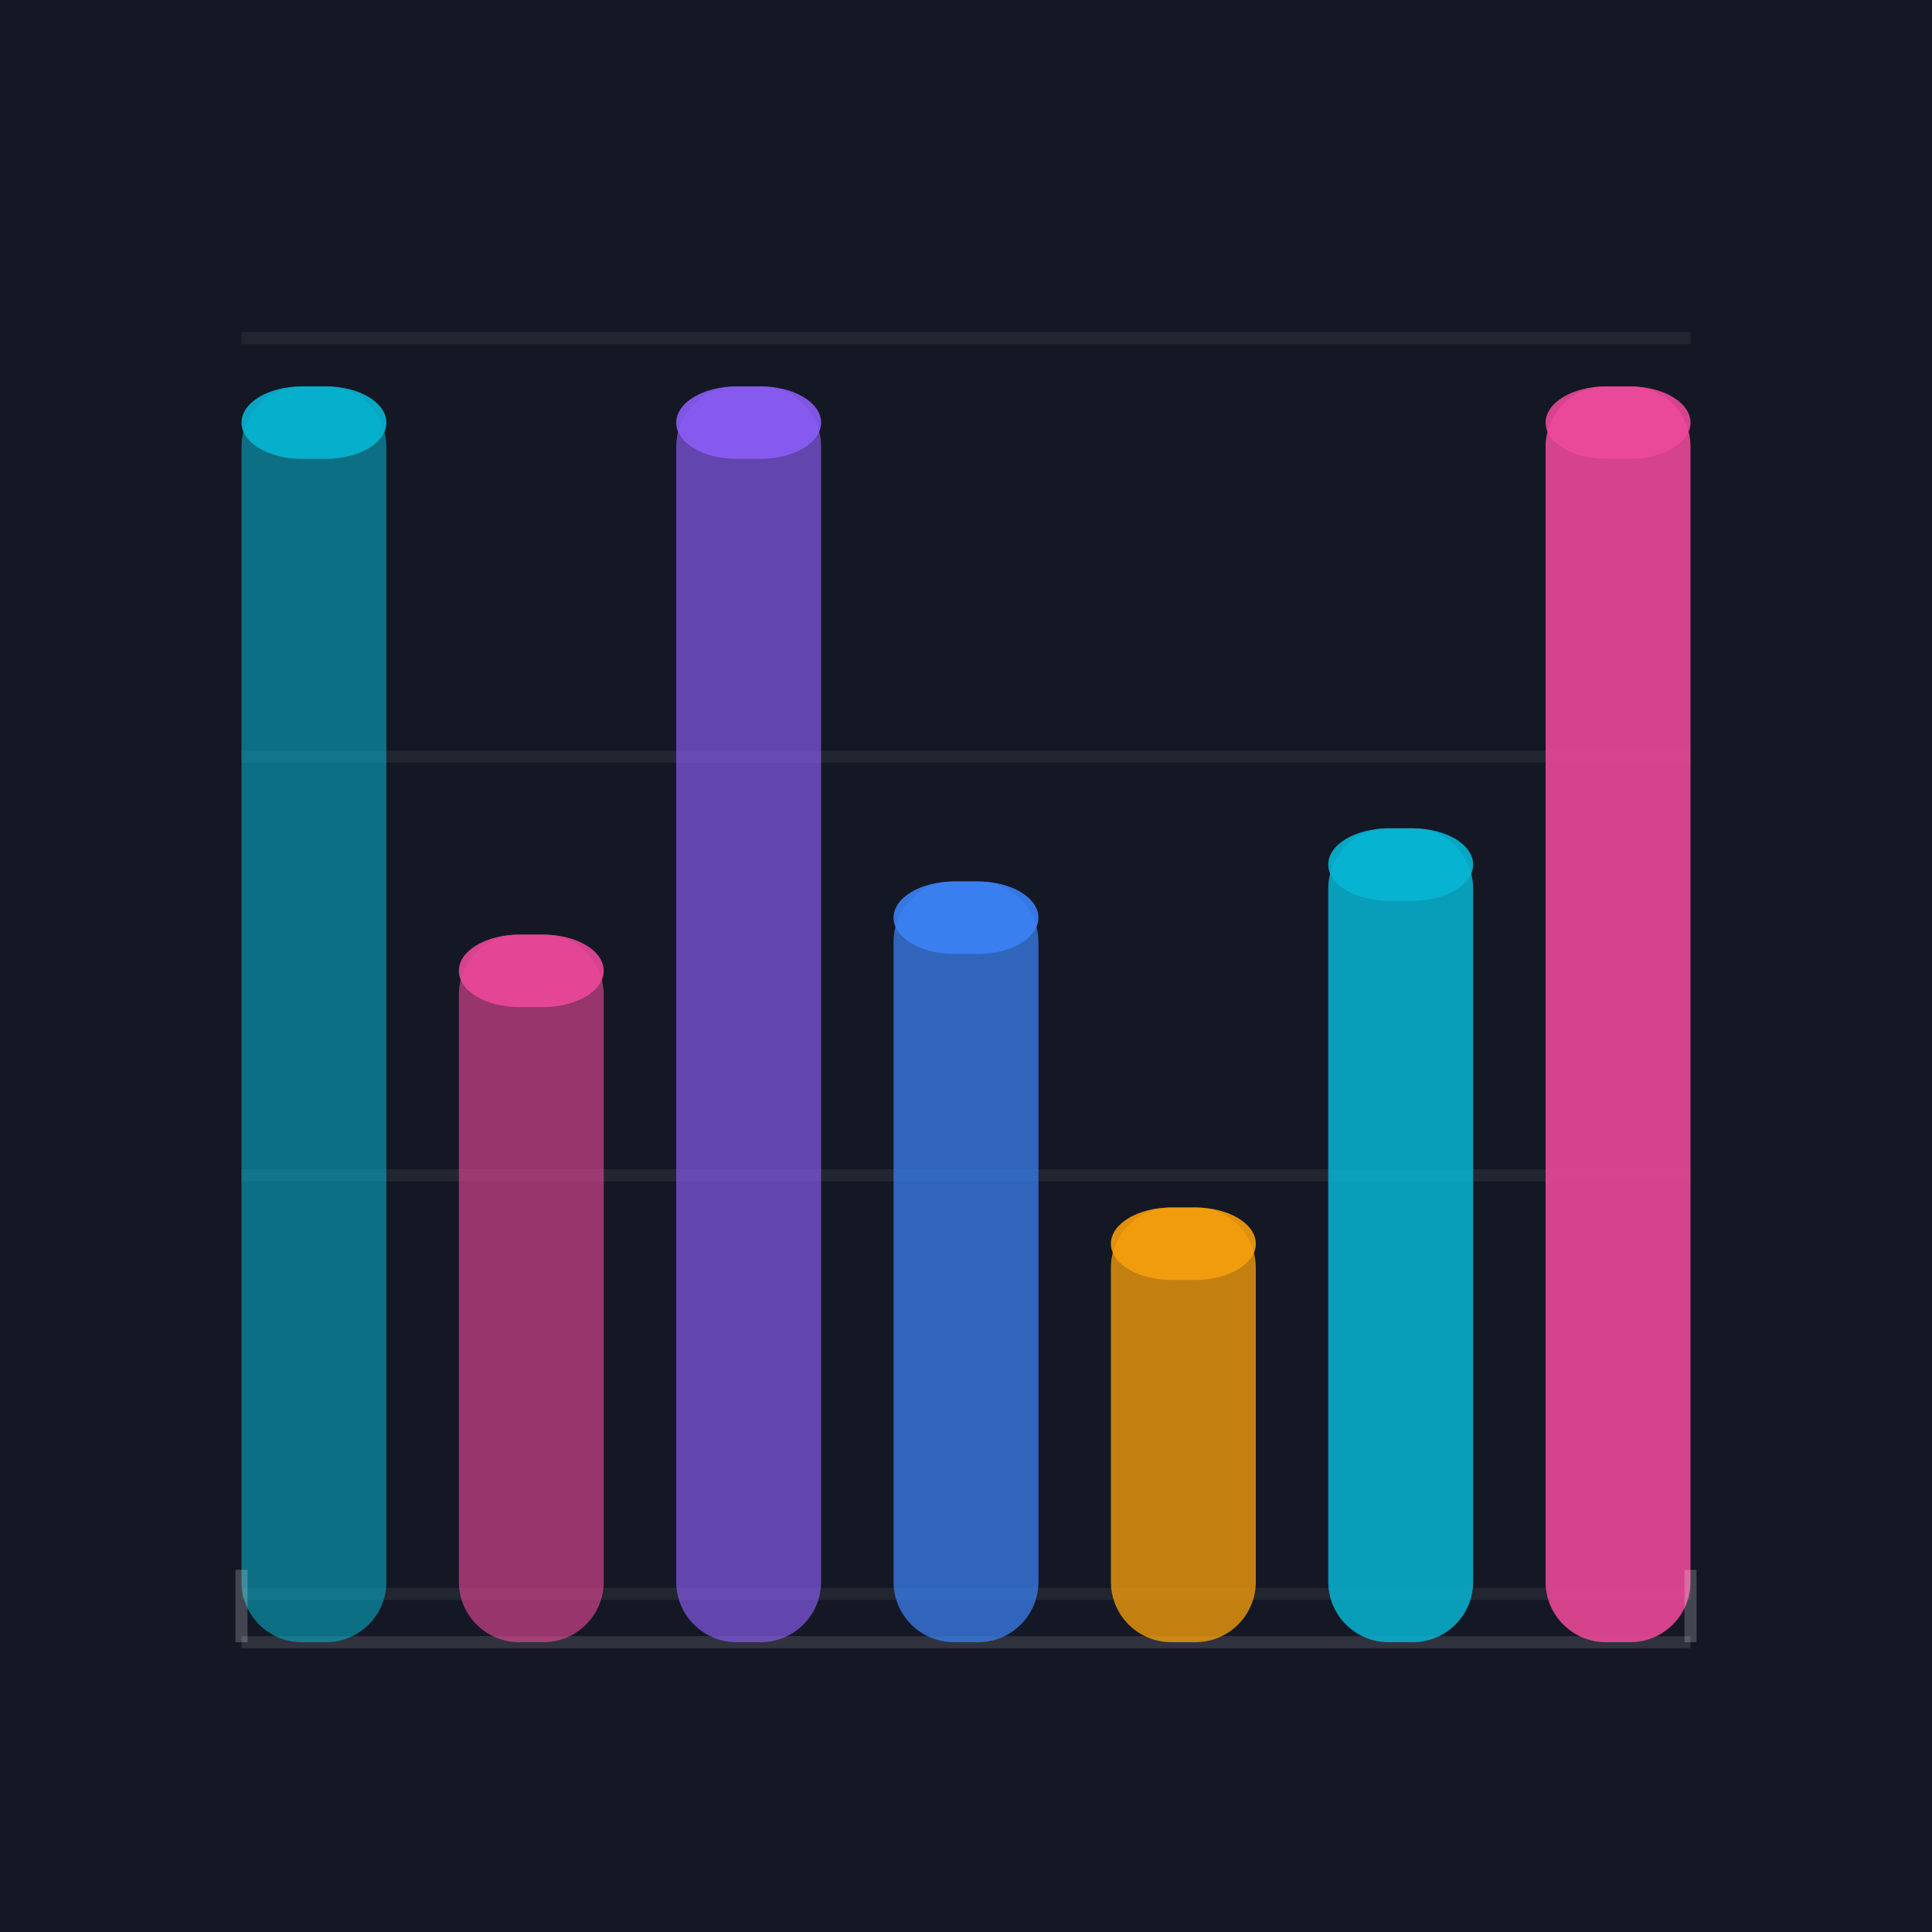
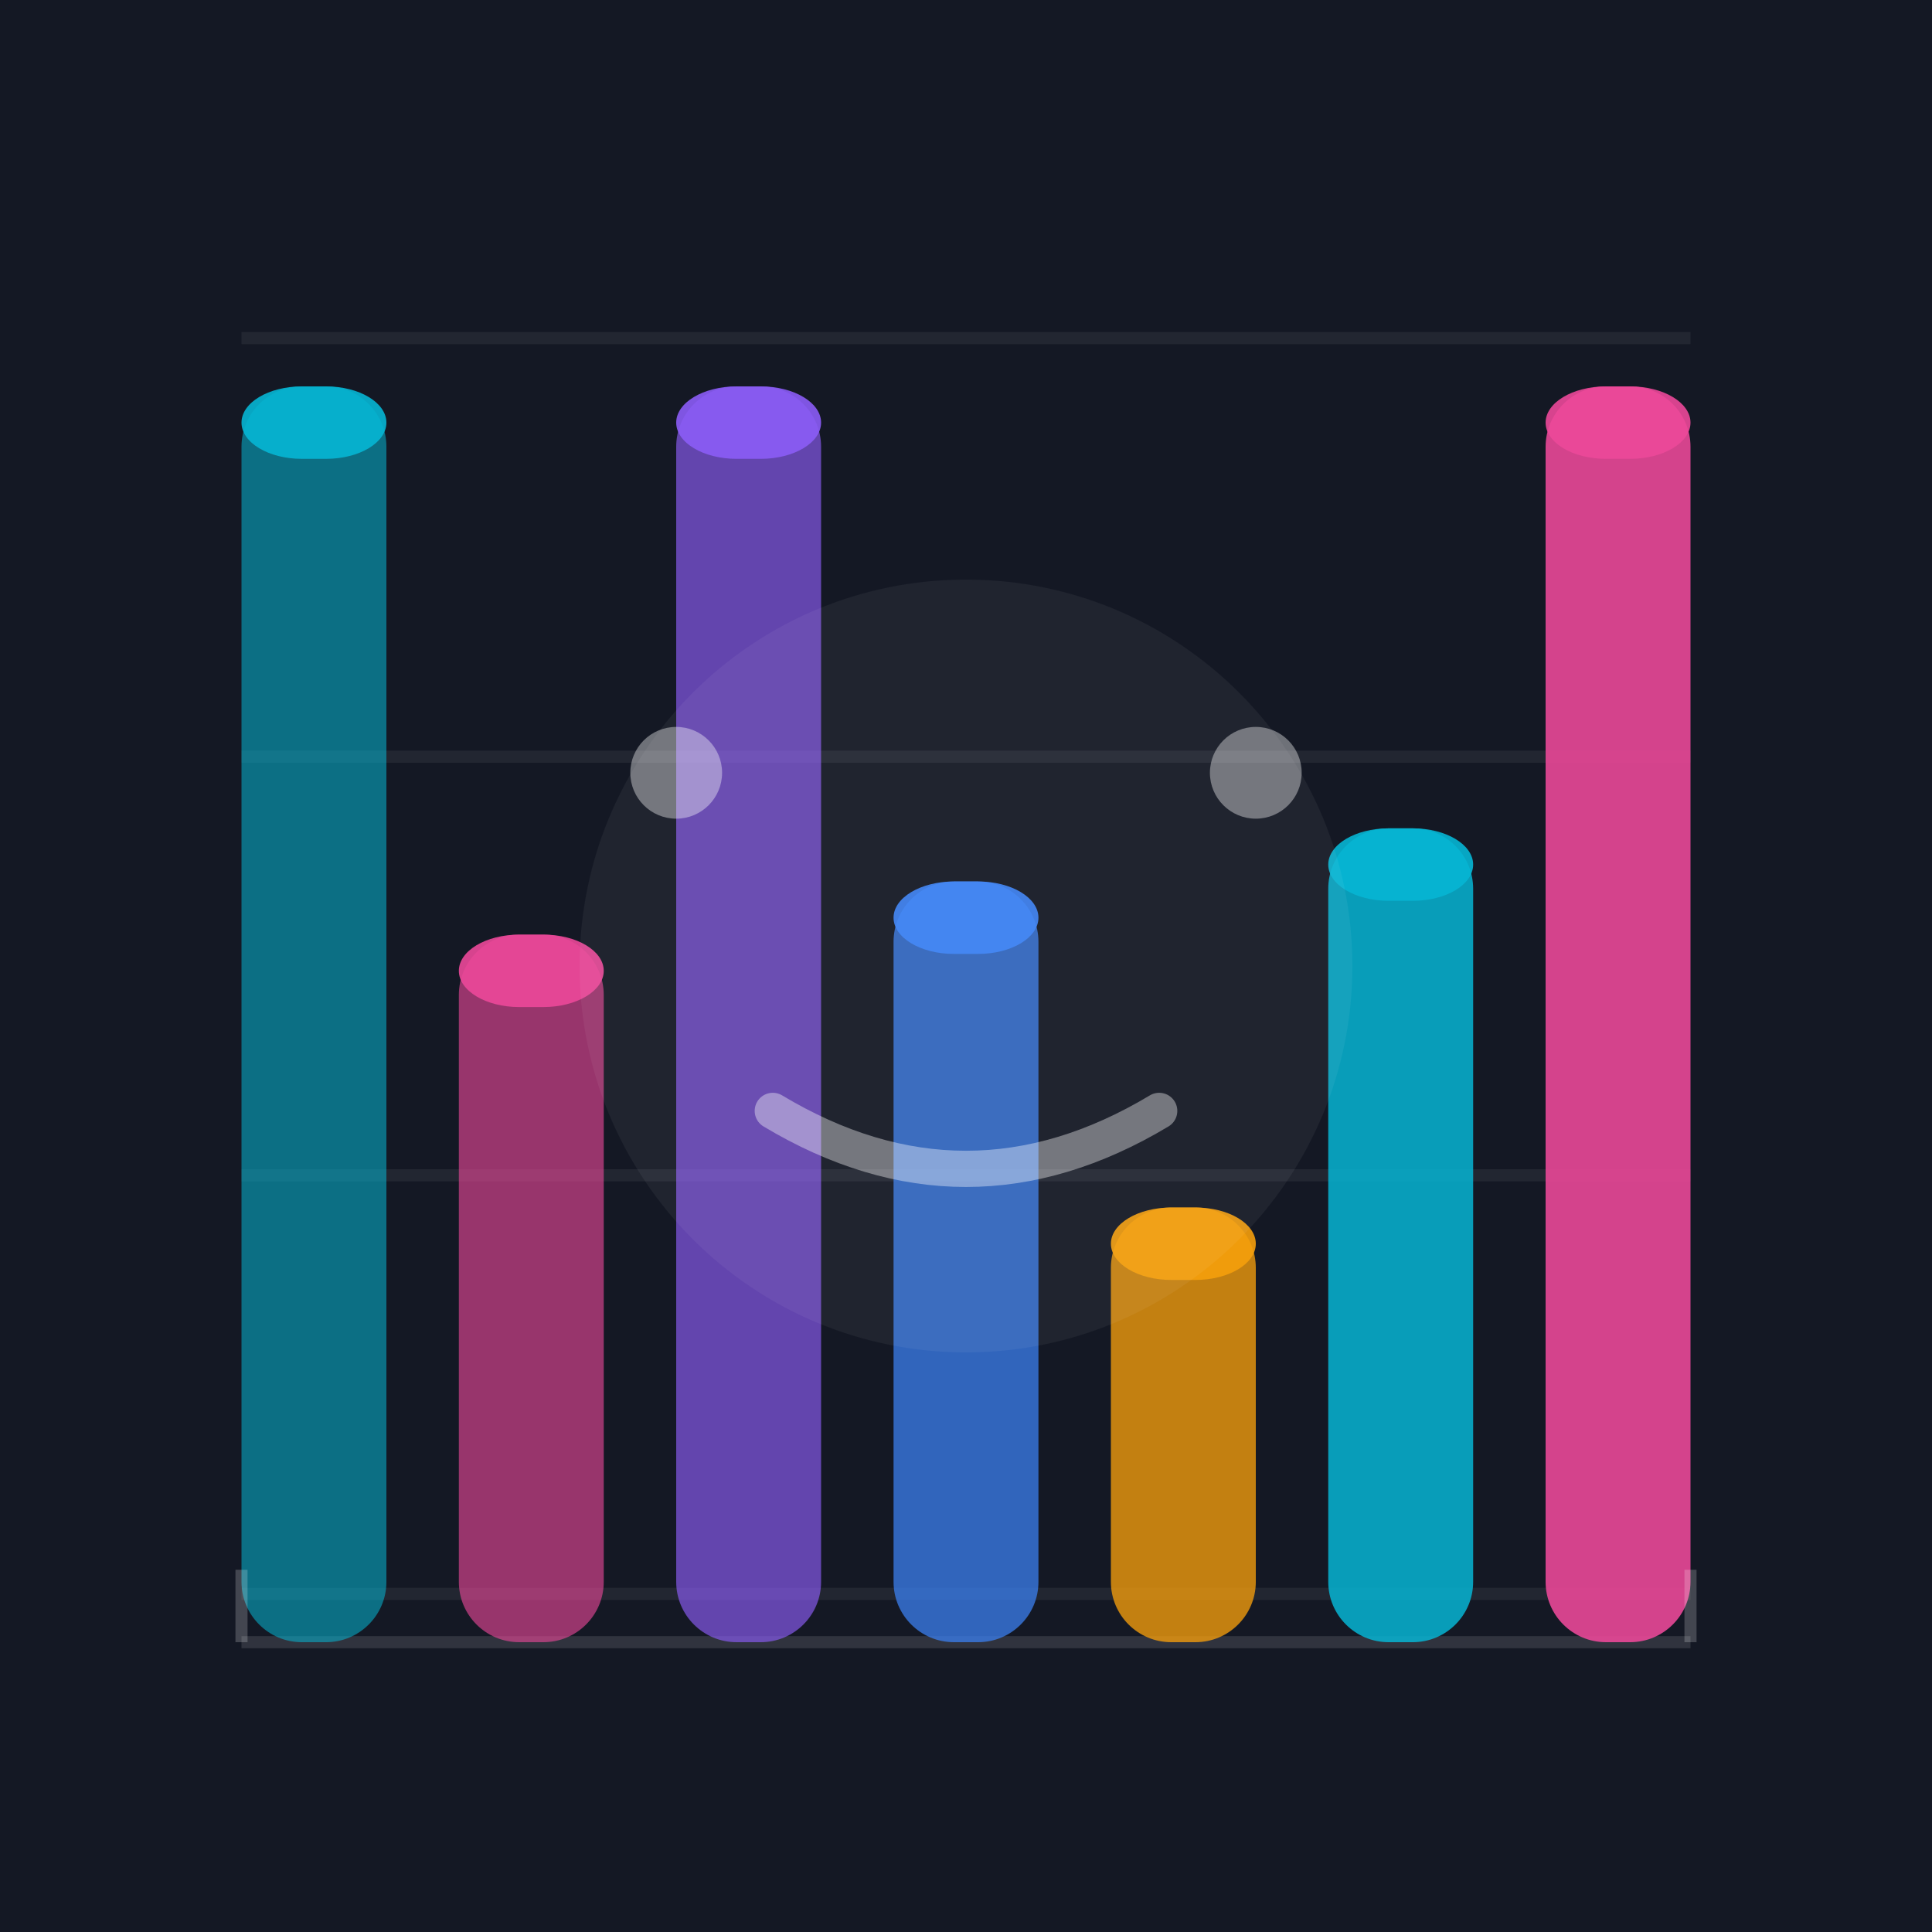
<svg xmlns="http://www.w3.org/2000/svg" viewBox="0 0 80 80" fill="none" width="40" height="40">
  <rect width="80" height="80" fill="#141824" />
  <line x1="10" y1="14" x2="70" y2="14" stroke="rgba(255,255,255,0.06)" stroke-width="0.5" />
  <line x1="10" y1="31.333" x2="70" y2="31.333" stroke="rgba(255,255,255,0.06)" stroke-width="0.5" />
  <line x1="10" y1="48.667" x2="70" y2="48.667" stroke="rgba(255,255,255,0.06)" stroke-width="0.5" />
  <line x1="10" y1="66" x2="70" y2="66" stroke="rgba(255,255,255,0.06)" stroke-width="0.5" />
  <line x1="10" y1="68" x2="70" y2="68" stroke="rgba(255,255,255,0.12)" stroke-width="0.5" />
  <rect x="10.0" y="16.0" width="6.0" height="52.0" rx="2.5" fill="#06b6d4" opacity="0.55" />
  <rect x="10.0" y="16.0" width="6.0" height="3" rx="2.5" fill="#06b6d4" opacity="0.9" />
  <rect x="19.0" y="38.7" width="6.0" height="29.3" rx="2.5" fill="#ec4899" opacity="0.61" />
  <rect x="19.0" y="38.7" width="6.0" height="3" rx="2.5" fill="#ec4899" opacity="0.9" />
  <rect x="28.0" y="16.0" width="6.0" height="52.0" rx="2.5" fill="#8b5cf6" opacity="0.66" />
  <rect x="28.0" y="16.0" width="6.0" height="3" rx="2.5" fill="#8b5cf6" opacity="0.9" />
  <rect x="37.0" y="36.5" width="6.0" height="31.5" rx="2.5" fill="#3b82f6" opacity="0.72" />
  <rect x="37.0" y="36.5" width="6.0" height="3" rx="2.5" fill="#3b82f6" opacity="0.9" />
  <rect x="46.0" y="50.0" width="6.0" height="18.0" rx="2.5" fill="#f59e0b" opacity="0.78" />
  <rect x="46.0" y="50.0" width="6.0" height="3" rx="2.5" fill="#f59e0b" opacity="0.9" />
  <rect x="55.0" y="34.3" width="6.0" height="33.7" rx="2.5" fill="#06b6d4" opacity="0.84" />
  <rect x="55.0" y="34.3" width="6.0" height="3" rx="2.5" fill="#06b6d4" opacity="0.9" />
  <rect x="64.0" y="16.0" width="6.0" height="52.0" rx="2.5" fill="#ec4899" opacity="0.89" />
  <rect x="64.0" y="16.0" width="6.0" height="3" rx="2.5" fill="#ec4899" opacity="0.9" />
  <line x1="10" y1="68" x2="10" y2="65" stroke="rgba(255,255,255,0.2)" stroke-width="0.5" />
  <line x1="70" y1="68" x2="70" y2="65" stroke="rgba(255,255,255,0.2)" stroke-width="0.5" />
+   <g opacity="0.85">
+     <circle cx="40" cy="40" r="16" fill="rgba(255,255,255,0.06)" />
+     <circle cx="28.0" cy="32.0" r="1.9" fill="rgba(255,255,255,0.45)" />
+     <circle cx="52.0" cy="32.0" r="1.9" fill="rgba(255,255,255,0.45)" />
+     <path d="M32.0 46.0 Q40 50.8 48.0 46.0" fill="none" stroke="rgba(255,255,255,0.45)" stroke-width="1.5" stroke-linecap="round" />
+   </g>
</svg>
